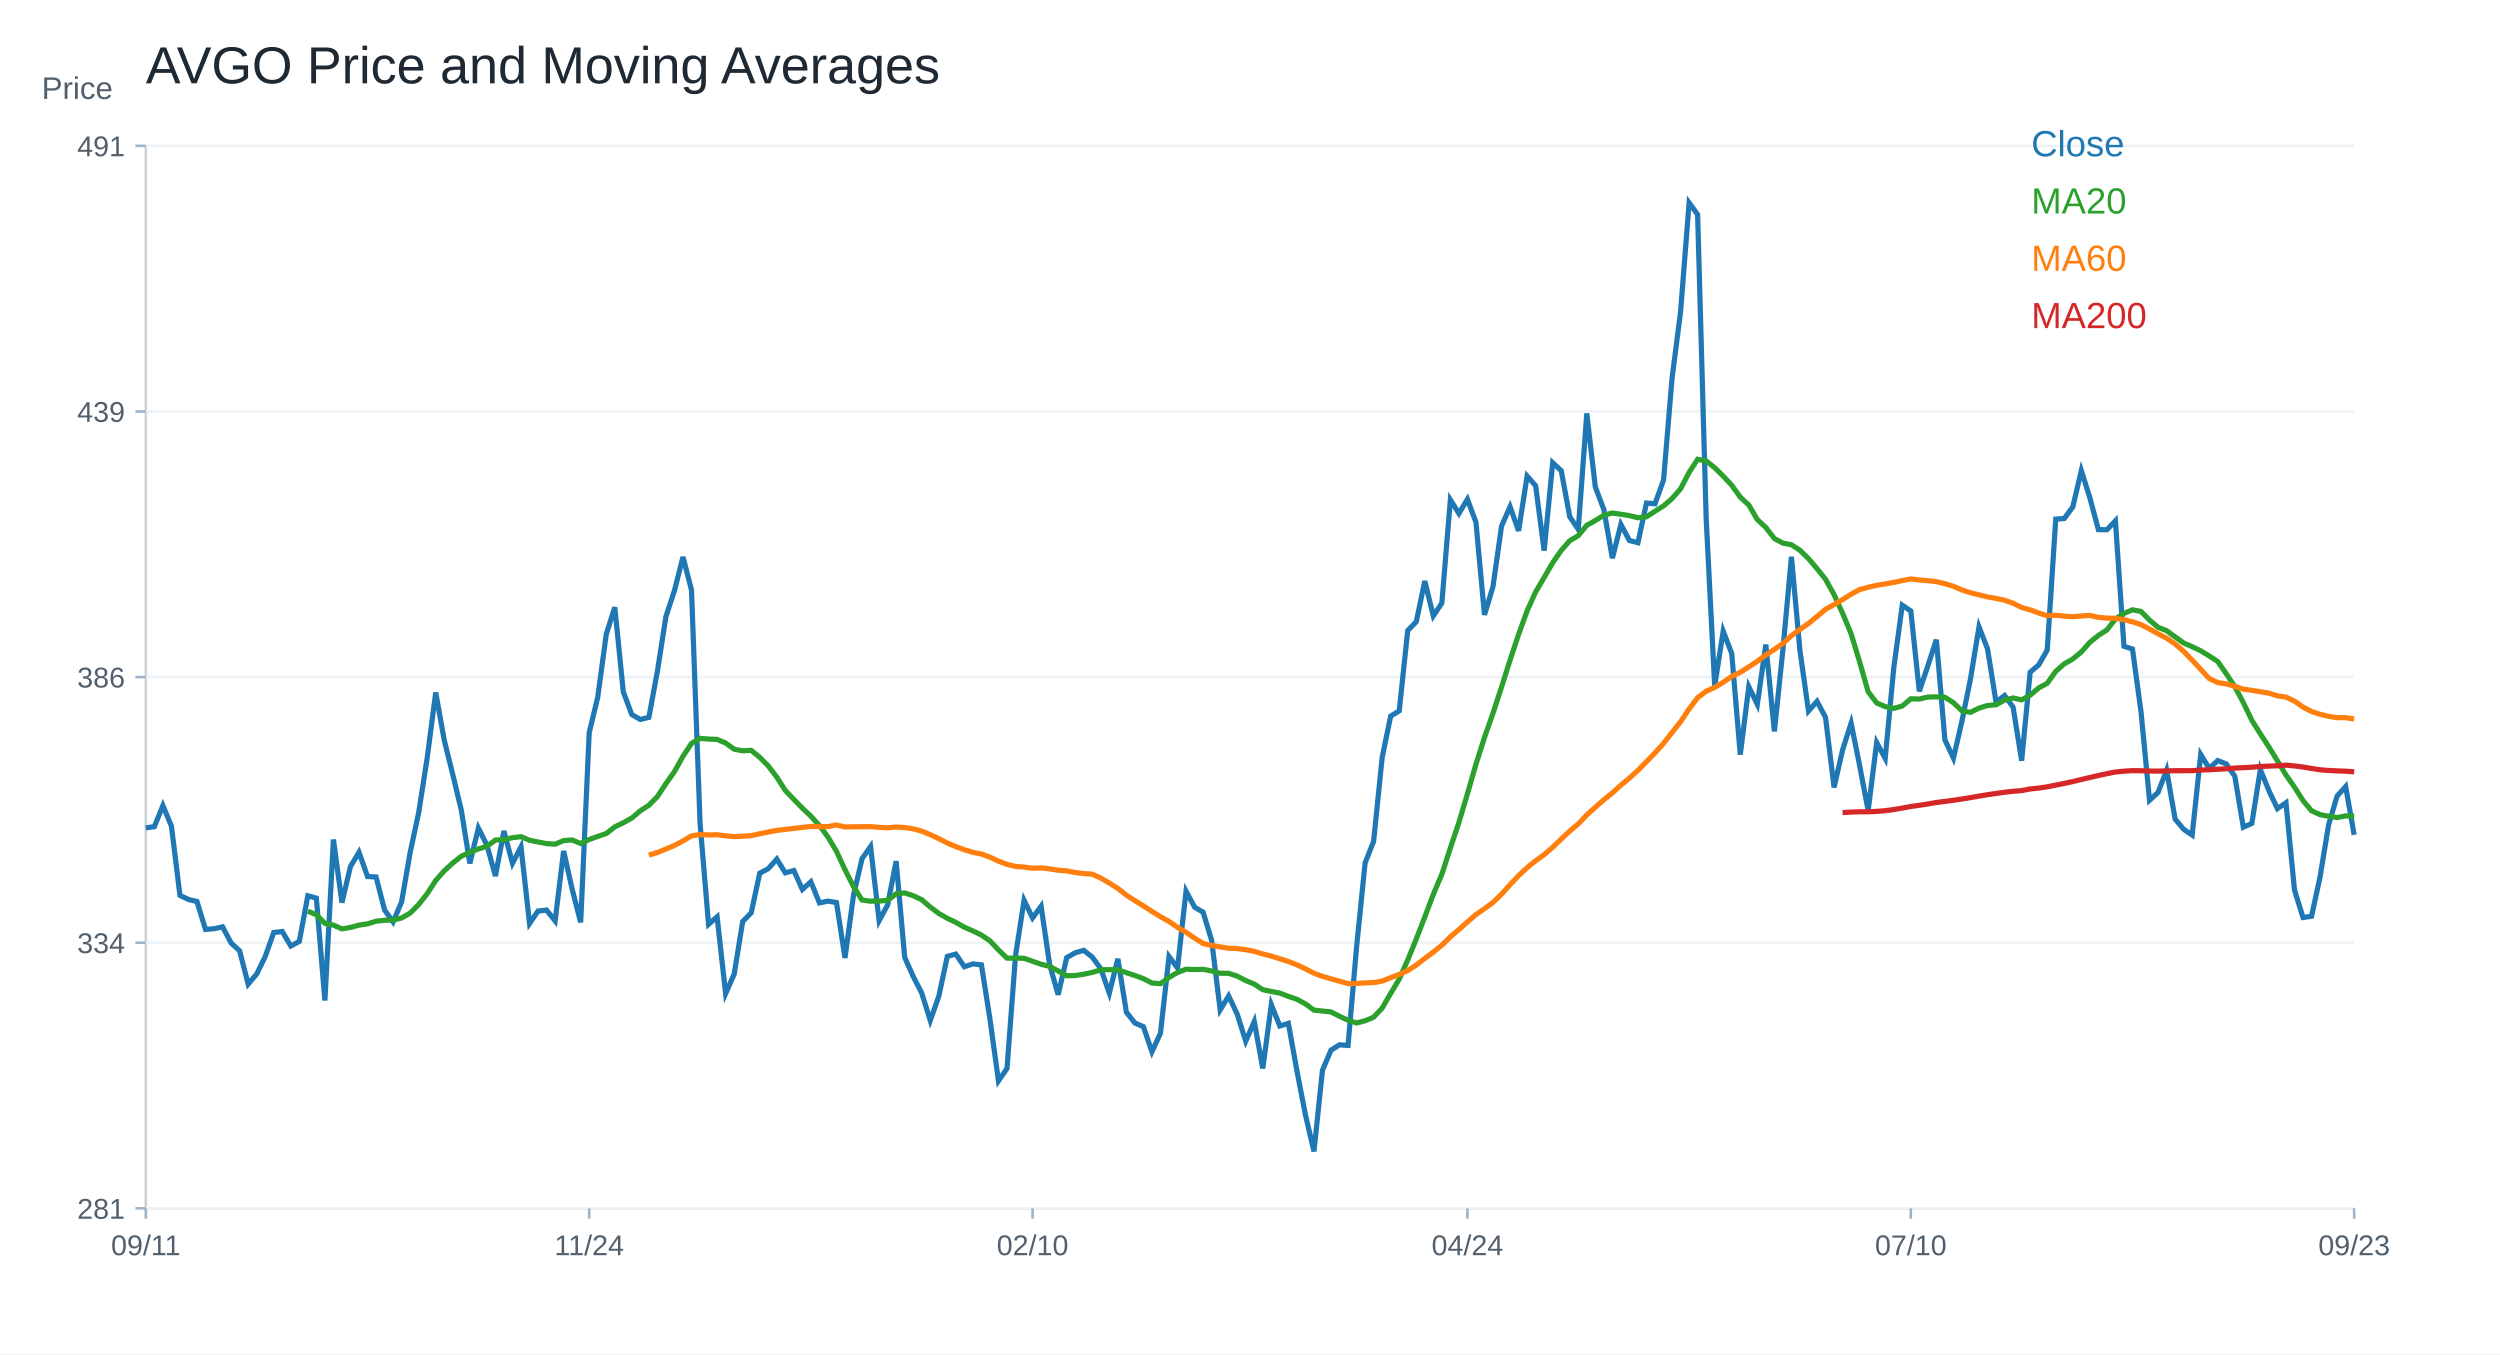
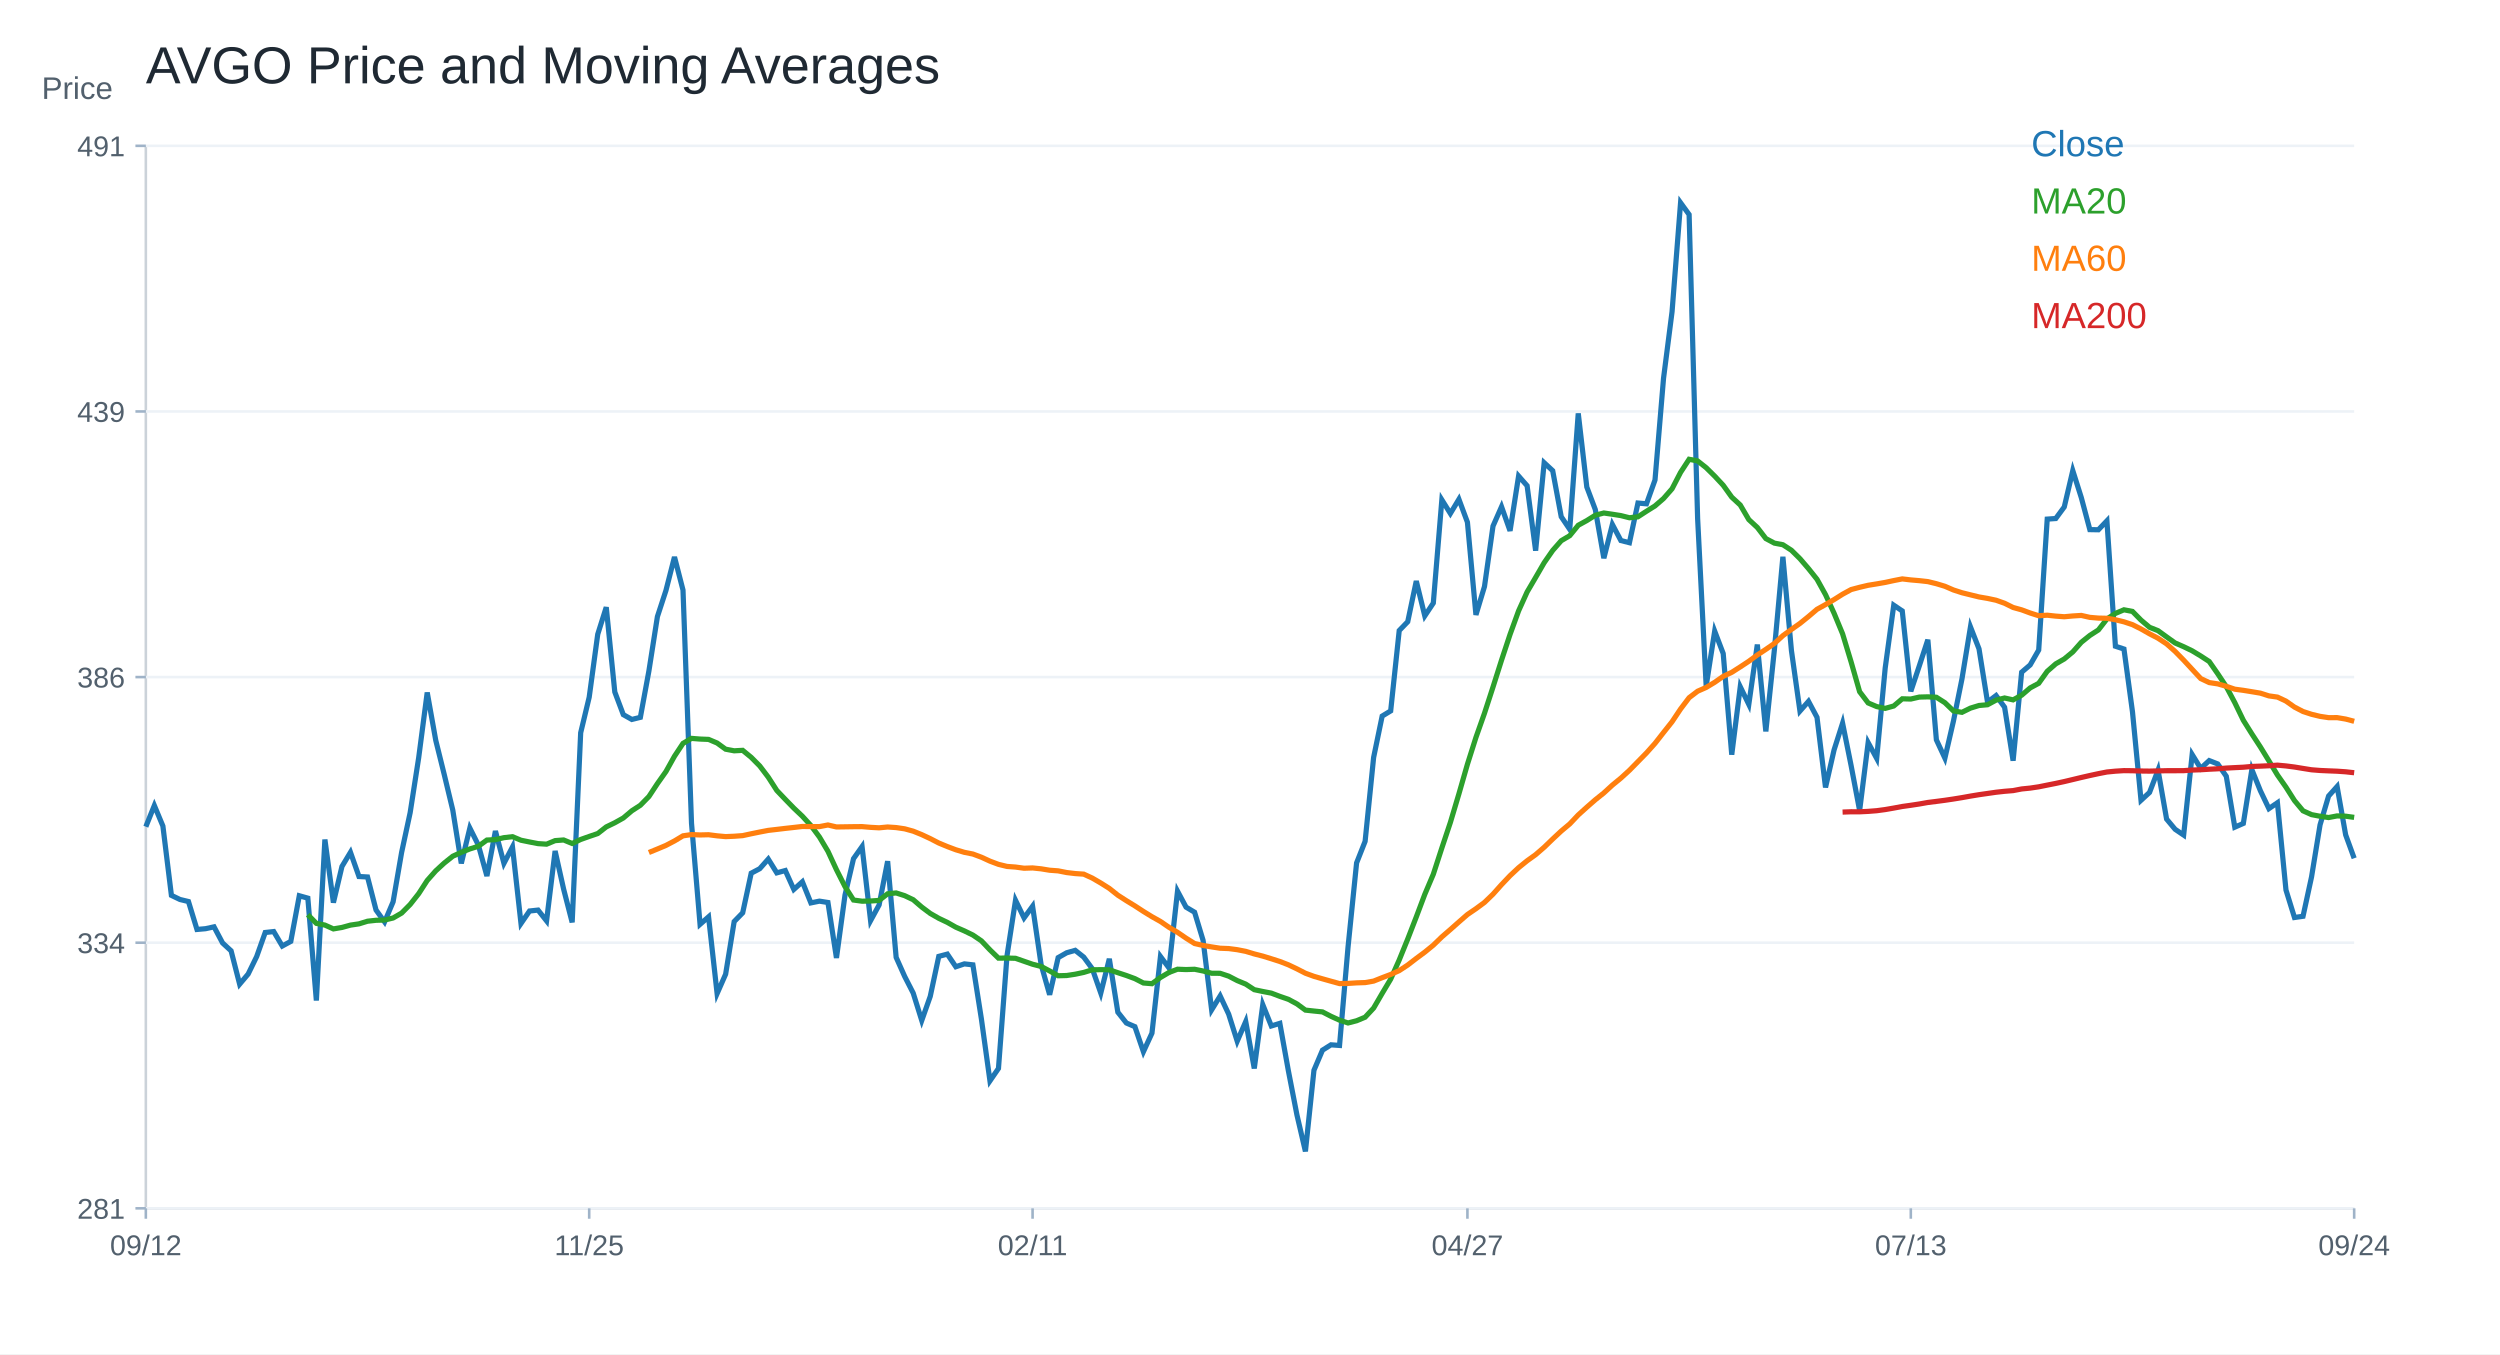
<svg xmlns="http://www.w3.org/2000/svg" width="960" height="520" viewBox="0 0 960 520">
  <rect width="100%" height="100%" fill="white" />
  <text x="56.00" y="32.00" font-size="20" font-family="Arial" fill="#1f2933" text-anchor="start">AVGO Price and Moving Averages</text>
  <line x1="56" y1="464" x2="904" y2="464" stroke="#cbd2d9" />
  <line x1="56" y1="56" x2="56" y2="464" stroke="#cbd2d9" />
  <text x="16.00" y="38.00" font-size="12" font-family="Arial" fill="#52606d" text-anchor="start">Price</text>
  <line x1="56" y1="464.00" x2="904" y2="464.00" stroke="#edf2f7" />
  <line x1="52" y1="464.00" x2="56" y2="464.00" stroke="#9fb3c8" />
  <text x="48.00" y="468.00" font-size="11" font-family="Arial" fill="#52606d" text-anchor="end">281</text>
  <line x1="56" y1="362.00" x2="904" y2="362.00" stroke="#edf2f7" />
  <line x1="52" y1="362.00" x2="56" y2="362.00" stroke="#9fb3c8" />
  <text x="48.00" y="366.00" font-size="11" font-family="Arial" fill="#52606d" text-anchor="end">334</text>
  <line x1="56" y1="260.00" x2="904" y2="260.00" stroke="#edf2f7" />
  <line x1="52" y1="260.00" x2="56" y2="260.00" stroke="#9fb3c8" />
  <text x="48.00" y="264.00" font-size="11" font-family="Arial" fill="#52606d" text-anchor="end">386</text>
  <line x1="56" y1="158.00" x2="904" y2="158.00" stroke="#edf2f7" />
  <line x1="52" y1="158.00" x2="56" y2="158.00" stroke="#9fb3c8" />
  <text x="48.00" y="162.00" font-size="11" font-family="Arial" fill="#52606d" text-anchor="end">439</text>
  <line x1="56" y1="56.00" x2="904" y2="56.00" stroke="#edf2f7" />
  <line x1="52" y1="56.00" x2="56" y2="56.00" stroke="#9fb3c8" />
  <text x="48.00" y="60.00" font-size="11" font-family="Arial" fill="#52606d" text-anchor="end">491</text>
  <line x1="56.00" y1="464" x2="56.00" y2="468" stroke="#9fb3c8" />
-   <text x="56.00" y="482.00" font-size="11" font-family="Arial" fill="#52606d" text-anchor="middle">09/11</text>
+   <text x="56.00" y="482.00" font-size="11" font-family="Arial" fill="#52606d" text-anchor="middle">09/12</text>
  <line x1="226.25" y1="464" x2="226.25" y2="468" stroke="#9fb3c8" />
-   <text x="226.25" y="482.00" font-size="11" font-family="Arial" fill="#52606d" text-anchor="middle">11/24</text>
+   <text x="226.25" y="482.00" font-size="11" font-family="Arial" fill="#52606d" text-anchor="middle">11/25</text>
  <line x1="396.51" y1="464" x2="396.51" y2="468" stroke="#9fb3c8" />
-   <text x="396.51" y="482.00" font-size="11" font-family="Arial" fill="#52606d" text-anchor="middle">02/10</text>
+   <text x="396.51" y="482.00" font-size="11" font-family="Arial" fill="#52606d" text-anchor="middle">02/11</text>
  <line x1="563.49" y1="464" x2="563.49" y2="468" stroke="#9fb3c8" />
-   <text x="563.49" y="482.00" font-size="11" font-family="Arial" fill="#52606d" text-anchor="middle">04/24</text>
+   <text x="563.49" y="482.00" font-size="11" font-family="Arial" fill="#52606d" text-anchor="middle">04/27</text>
  <line x1="733.75" y1="464" x2="733.75" y2="468" stroke="#9fb3c8" />
-   <text x="733.75" y="482.00" font-size="11" font-family="Arial" fill="#52606d" text-anchor="middle">07/10</text>
+   <text x="733.75" y="482.00" font-size="11" font-family="Arial" fill="#52606d" text-anchor="middle">07/13</text>
  <line x1="904.00" y1="464" x2="904.00" y2="468" stroke="#9fb3c8" />
-   <text x="904.00" y="482.00" font-size="11" font-family="Arial" fill="#52606d" text-anchor="middle">09/23</text>
-   <polyline fill="none" stroke="#1f77b4" stroke-width="2" points="56.00,317.91 59.27,317.45 62.55,309.32 65.82,317.20 69.10,343.82 72.37,345.40 75.64,346.19 78.92,356.91 82.19,356.62 85.47,355.91 88.74,362.10 92.02,365.12 95.29,377.91 98.56,374.03 101.84,367.32 105.11,358.08 108.39,357.72 111.66,363.27 114.93,361.50 118.21,343.97 121.48,344.89 124.76,384.21 128.03,322.37 131.31,346.61 134.58,332.73 137.85,327.29 141.13,336.58 144.40,336.76 147.68,349.45 150.95,354.00 154.22,346.30 157.50,327.33 160.77,312.06 164.05,291.00 167.32,265.91 170.59,284.25 173.87,297.44 177.14,311.09 180.42,331.55 183.69,317.98 186.97,324.51 190.24,336.39 193.51,319.11 196.79,331.51 200.06,325.23 203.34,354.61 206.61,349.83 209.88,349.47 213.16,353.61 216.43,326.77 219.71,341.42 222.98,354.19 226.25,281.38 229.53,267.74 232.80,243.56 236.08,233.17 239.35,265.72 242.63,274.42 245.90,276.27 249.17,275.46 252.45,257.70 255.72,236.76 259.00,226.75 262.27,213.87 265.54,226.59 268.82,316.14 272.09,354.94 275.37,352.07 278.64,381.53 281.92,374.09 285.19,353.88 288.46,350.52 291.74,335.31 295.01,333.58 298.29,329.89 301.56,335.18 304.83,334.29 308.11,341.54 311.38,338.60 314.66,346.71 317.93,346.04 321.20,346.56 324.48,367.85 327.75,343.72 331.03,329.73 334.30,325.09 337.58,353.53 340.85,347.49 344.12,330.70 347.40,367.62 350.67,374.96 353.95,381.35 357.22,391.86 360.49,382.59 363.77,367.25 367.04,366.38 370.32,371.23 373.59,370.13 376.86,370.50 380.14,391.32 383.41,415.05 386.69,410.29 389.96,367.00 393.24,345.71 396.51,352.47 399.78,347.99 403.06,370.38 406.33,381.97 409.61,367.73 412.88,365.86 416.15,364.93 419.43,367.52 422.70,371.98 425.98,381.35 429.25,368.18 432.53,388.68 435.80,392.83 439.07,394.24 442.35,403.86 445.62,396.73 448.90,367.29 452.17,371.71 455.44,342.21 458.72,348.34 461.99,350.29 465.27,361.11 468.54,387.79 471.81,382.45 475.09,389.43 478.36,399.82 481.64,392.27 484.91,410.29 488.19,385.80 491.46,393.97 494.73,392.97 498.01,411.15 501.28,428.07 504.56,442.14 507.83,410.97 511.10,403.27 514.38,401.21 517.65,401.45 520.93,363.62 524.20,331.36 527.47,323.08 530.75,290.86 534.02,274.98 537.30,272.99 540.57,242.13 543.85,238.74 547.12,223.12 550.39,236.50 553.67,231.58 556.94,191.93 560.22,197.18 563.49,191.72 566.76,200.54 570.04,236.11 573.31,225.23 576.59,202.03 579.86,194.58 583.14,203.84 586.41,182.81 589.68,186.53 592.96,211.46 596.23,177.70 599.51,180.74 602.78,198.41 606.05,203.27 609.33,158.74 612.60,187.01 615.88,195.68 619.15,214.35 622.42,201.40 625.70,207.57 628.97,208.40 632.25,193.17 635.52,193.46 638.80,184.32 642.07,145.23 645.34,119.68 648.62,77.86 651.89,82.39 655.17,199.17 658.44,263.41 661.71,242.36 664.99,250.96 668.26,289.80 671.54,263.72 674.81,270.49 678.08,247.51 681.36,280.87 684.63,249.53 687.91,213.81 691.18,249.82 694.46,273.05 697.73,269.32 701.00,275.45 704.28,302.38 707.55,287.98 710.83,277.70 714.10,294.01 717.37,311.25 720.65,285.17 723.92,291.22 727.20,256.49 730.47,232.40 733.75,234.61 737.02,265.48 740.29,255.67 743.57,245.65 746.84,284.10 750.12,291.12 753.39,276.90 756.66,260.73 759.94,240.74 763.21,249.16 766.49,269.61 769.76,267.09 773.03,271.57 776.31,292.11 779.58,258.13 782.86,255.34 786.13,249.62 789.41,199.34 792.68,199.11 795.95,194.67 799.23,180.72 802.50,191.12 805.78,203.37 809.05,203.43 812.32,200.00 815.60,248.15 818.87,249.23 822.15,273.34 825.42,307.31 828.69,304.30 831.97,295.73 835.24,314.52 838.52,318.44 841.79,320.67 845.07,289.74 848.34,295.07 851.61,292.07 854.89,293.35 858.16,298.08 861.44,317.63 864.71,316.19 867.98,295.52 871.26,303.63 874.53,310.51 877.81,308.26 881.08,341.75 884.36,352.32 887.63,351.85 890.90,336.75 894.18,316.75 897.45,305.68 900.73,302.03 904.00,320.58" />
+   <text x="904.00" y="482.00" font-size="11" font-family="Arial" fill="#52606d" text-anchor="middle">09/24</text>
+   <polyline fill="none" stroke="#1f77b4" stroke-width="2" points="56.00,317.45 59.27,309.32 62.55,317.20 65.82,343.82 69.10,345.40 72.37,346.19 75.64,356.91 78.92,356.62 82.19,355.91 85.47,362.10 88.74,365.12 92.02,377.91 95.29,374.03 98.56,367.32 101.84,358.08 105.11,357.72 108.39,363.27 111.66,361.50 114.93,343.97 118.21,344.89 121.48,384.21 124.76,322.37 128.03,346.61 131.31,332.73 134.58,327.29 137.85,336.58 141.13,336.76 144.40,349.45 147.68,354.00 150.95,346.30 154.22,327.33 157.50,312.06 160.77,291.00 164.05,265.91 167.32,284.25 170.59,297.44 173.87,311.09 177.14,331.55 180.42,317.98 183.69,324.51 186.97,336.39 190.24,319.11 193.51,331.51 196.79,325.23 200.06,354.61 203.34,349.83 206.61,349.47 209.88,353.61 213.16,326.77 216.43,341.42 219.71,354.19 222.98,281.38 226.25,267.74 229.53,243.56 232.80,233.17 236.08,265.72 239.35,274.42 242.63,276.27 245.90,275.46 249.17,257.70 252.45,236.76 255.72,226.75 259.00,213.87 262.27,226.59 265.54,316.14 268.82,354.94 272.09,352.07 275.37,381.53 278.64,374.09 281.92,353.88 285.19,350.52 288.46,335.31 291.74,333.58 295.01,329.89 298.29,335.18 301.56,334.29 304.83,341.54 308.11,338.60 311.38,346.71 314.66,346.04 317.93,346.56 321.20,367.85 324.48,343.72 327.75,329.73 331.03,325.09 334.30,353.53 337.58,347.49 340.85,330.70 344.12,367.62 347.40,374.96 350.67,381.35 353.95,391.86 357.22,382.59 360.49,367.25 363.77,366.38 367.04,371.23 370.32,370.13 373.59,370.50 376.86,391.32 380.14,415.05 383.41,410.29 386.69,367.00 389.96,345.71 393.24,352.47 396.51,347.99 399.78,370.38 403.06,381.97 406.33,367.73 409.61,365.86 412.88,364.93 416.15,367.52 419.43,371.98 422.70,381.35 425.98,368.18 429.25,388.68 432.53,392.83 435.80,394.24 439.07,403.86 442.35,396.73 445.62,367.29 448.90,371.71 452.17,342.21 455.44,348.34 458.72,350.29 461.99,361.11 465.27,387.79 468.54,382.45 471.81,389.43 475.09,399.82 478.36,392.27 481.64,410.29 484.91,385.80 488.19,393.97 491.46,392.97 494.73,411.15 498.01,428.07 501.28,442.14 504.56,410.97 507.83,403.27 511.10,401.21 514.38,401.45 517.65,363.62 520.93,331.36 524.20,323.08 527.47,290.86 530.75,274.98 534.02,272.99 537.30,242.13 540.57,238.74 543.85,223.12 547.12,236.50 550.39,231.58 553.67,191.93 556.94,197.18 560.22,191.72 563.49,200.54 566.76,236.11 570.04,225.23 573.31,202.03 576.59,194.58 579.86,203.84 583.14,182.81 586.41,186.53 589.68,211.46 592.96,177.70 596.23,180.74 599.51,198.41 602.78,203.27 606.05,158.74 609.33,187.01 612.60,195.68 615.88,214.35 619.15,201.40 622.42,207.57 625.70,208.40 628.97,193.17 632.25,193.46 635.52,184.32 638.80,145.23 642.07,119.68 645.34,77.86 648.62,82.39 651.89,199.17 655.17,263.41 658.44,242.36 661.71,250.96 664.99,289.80 668.26,263.72 671.54,270.49 674.81,247.51 678.08,280.87 681.36,249.53 684.63,213.81 687.91,249.82 691.18,273.05 694.46,269.32 697.73,275.45 701.00,302.38 704.28,287.98 707.55,277.70 710.83,294.01 714.10,311.25 717.37,285.17 720.65,291.22 723.92,256.49 727.20,232.40 730.47,234.61 733.75,265.48 737.02,255.67 740.29,245.65 743.57,284.10 746.84,291.12 750.12,276.90 753.39,260.73 756.66,240.74 759.94,249.16 763.21,269.61 766.49,267.09 769.76,271.57 773.03,292.11 776.31,258.13 779.58,255.34 782.86,249.62 786.13,199.34 789.41,199.11 792.68,194.67 795.95,180.72 799.23,191.12 802.50,203.37 805.78,203.43 809.05,200.00 812.32,248.15 815.60,249.23 818.87,273.34 822.15,307.31 825.42,304.30 828.69,295.73 831.97,314.52 835.24,318.44 838.52,320.67 841.79,289.74 845.07,295.07 848.34,292.07 851.61,293.35 854.89,298.08 858.16,317.63 861.44,316.19 864.71,295.52 867.98,303.63 871.26,310.51 874.53,308.26 877.81,341.75 881.08,352.32 884.36,351.85 887.63,336.75 890.90,316.75 894.18,305.68 897.45,302.03 900.73,320.58 904.00,329.57" />
  <text x="780.00" y="60.00" font-size="14" font-family="Arial" fill="#1f77b4" text-anchor="start">Close</text>
-   <polyline fill="none" stroke="#2ca02c" stroke-width="2" points="118.21,349.89 121.48,351.24 124.76,354.57 128.03,355.23 131.31,356.70 134.58,356.14 137.85,355.24 141.13,354.76 144.40,353.75 147.68,353.39 150.95,353.30 154.22,352.51 157.50,350.62 160.77,347.32 164.05,343.17 167.32,338.10 170.59,334.41 173.87,331.40 177.14,328.79 180.42,327.29 183.69,325.99 186.97,324.97 190.24,322.58 193.51,322.42 196.79,321.66 200.06,321.29 203.34,322.65 206.61,323.32 209.88,323.95 213.16,324.16 216.43,322.80 219.71,322.55 222.98,323.90 226.25,322.36 229.53,321.20 232.80,320.08 236.08,317.53 239.35,315.94 242.63,314.11 245.90,311.34 249.17,309.22 252.45,305.88 255.72,300.90 259.00,296.28 262.27,290.40 265.54,285.46 268.82,283.54 272.09,283.80 275.37,283.93 278.64,285.32 281.92,287.69 285.19,288.31 288.46,288.13 291.74,290.82 295.01,294.12 298.29,298.43 301.56,303.53 304.83,306.96 308.11,310.32 311.38,313.43 314.66,317.00 317.93,321.41 321.20,326.90 324.48,333.96 327.75,340.45 331.03,345.61 334.30,346.06 337.58,345.99 340.85,345.76 344.12,343.21 347.40,342.89 350.67,343.94 353.95,345.49 357.22,348.31 360.49,350.76 363.77,352.63 367.04,354.19 370.32,356.04 373.59,357.47 376.86,359.06 380.14,361.29 383.41,364.75 386.69,367.93 389.96,367.89 393.24,367.99 396.51,369.13 399.78,370.27 403.06,371.11 406.33,372.84 409.61,374.69 412.88,374.60 416.15,374.10 419.43,373.41 422.70,372.41 425.98,372.35 429.25,372.40 432.53,373.51 435.80,374.59 439.07,375.80 442.35,377.47 445.62,377.74 448.90,375.35 452.17,373.42 455.44,372.18 458.72,372.31 461.99,372.20 465.27,372.86 468.54,373.73 471.81,373.75 475.09,374.84 478.36,376.54 481.64,377.90 484.91,380.04 488.19,380.73 491.46,381.36 494.73,382.60 498.01,383.73 501.28,385.49 504.56,387.88 507.83,388.24 511.10,388.57 514.38,390.26 517.65,391.75 520.93,392.82 524.20,391.97 527.47,390.61 530.75,387.10 534.02,381.46 537.30,375.99 540.57,368.62 543.85,360.57 547.12,352.11 550.39,343.42 553.67,335.71 556.94,325.61 560.22,315.82 563.49,304.84 566.76,293.47 570.04,283.17 573.31,273.88 576.59,263.82 579.86,253.49 583.14,243.61 586.41,234.57 589.68,227.32 592.96,221.74 596.23,216.08 599.51,211.37 602.78,207.64 606.05,205.70 609.33,201.70 612.60,199.90 615.88,197.85 619.15,196.99 622.42,197.47 625.70,197.99 628.97,198.82 632.25,198.45 635.52,196.32 638.80,194.27 642.07,191.43 645.34,187.69 648.62,181.39 651.89,176.37 655.17,177.00 658.44,179.60 661.71,182.83 664.99,186.34 668.26,190.91 671.54,193.93 674.81,199.52 678.08,202.55 681.36,206.81 684.63,208.56 687.91,209.18 691.18,211.30 694.46,214.53 697.73,218.34 701.00,222.44 704.28,228.34 707.55,235.48 710.83,243.38 714.10,254.19 717.37,265.63 720.65,269.93 723.92,271.32 727.20,272.02 730.47,271.10 733.75,268.34 737.02,268.43 740.29,267.68 743.57,267.59 746.84,267.75 750.12,269.83 753.39,272.99 756.66,273.53 759.94,271.92 763.21,270.91 766.49,270.62 769.76,268.85 773.03,268.03 776.31,268.75 779.58,266.96 782.86,264.16 786.13,262.39 789.41,257.79 792.68,254.92 795.95,253.04 799.23,250.34 802.50,246.63 805.78,244.01 809.05,241.90 812.32,237.69 815.60,235.55 818.87,234.16 822.15,234.79 825.42,238.12 828.69,240.88 831.97,242.18 835.24,244.56 838.52,246.90 841.79,248.33 845.07,249.91 848.34,251.89 851.61,254.02 854.89,258.72 858.16,263.67 861.44,269.81 864.71,276.59 867.98,281.81 871.26,286.82 874.53,292.17 877.81,297.59 881.08,302.27 884.36,307.42 887.63,311.35 890.90,312.82 894.18,313.44 897.45,313.94 900.73,313.31 904.00,313.42" />
+   <polyline fill="none" stroke="#2ca02c" stroke-width="2" points="118.21,351.24 121.48,354.57 124.76,355.23 128.03,356.70 131.31,356.14 134.58,355.24 137.85,354.76 141.13,353.75 144.40,353.39 147.68,353.30 150.95,352.51 154.22,350.62 157.50,347.32 160.77,343.17 164.05,338.10 167.32,334.41 170.59,331.40 173.87,328.79 177.14,327.29 180.42,325.99 183.69,324.97 186.97,322.58 190.24,322.42 193.51,321.66 196.79,321.29 200.06,322.65 203.34,323.32 206.61,323.95 209.88,324.16 213.16,322.80 216.43,322.55 219.71,323.90 222.98,322.36 226.25,321.20 229.53,320.08 232.80,317.53 236.08,315.94 239.35,314.11 242.63,311.34 245.90,309.22 249.17,305.88 252.45,300.90 255.72,296.28 259.00,290.40 262.27,285.46 265.54,283.54 268.82,283.80 272.09,283.93 275.37,285.32 278.64,287.69 281.92,288.31 285.19,288.13 288.46,290.82 291.74,294.12 295.01,298.43 298.29,303.53 301.56,306.96 304.83,310.32 308.11,313.43 311.38,317.00 314.66,321.41 317.93,326.90 321.20,333.96 324.48,340.45 327.75,345.61 331.03,346.06 334.30,345.99 337.58,345.76 340.85,343.21 344.12,342.89 347.40,343.94 350.67,345.49 353.95,348.31 357.22,350.76 360.49,352.63 363.77,354.19 367.04,356.04 370.32,357.47 373.59,359.06 376.86,361.29 380.14,364.75 383.41,367.93 386.69,367.89 389.96,367.99 393.24,369.13 396.51,370.27 399.78,371.11 403.06,372.84 406.33,374.69 409.61,374.60 412.88,374.10 416.15,373.41 419.43,372.41 422.70,372.35 425.98,372.40 429.25,373.51 432.53,374.59 435.80,375.80 439.07,377.47 442.35,377.74 445.62,375.35 448.90,373.42 452.17,372.18 455.44,372.31 458.72,372.20 461.99,372.86 465.27,373.73 468.54,373.75 471.81,374.84 475.09,376.54 478.36,377.90 481.64,380.04 484.91,380.73 488.19,381.36 491.46,382.60 494.73,383.73 498.01,385.49 501.28,387.88 504.56,388.24 507.83,388.57 511.10,390.26 514.38,391.75 517.65,392.82 520.93,391.97 524.20,390.61 527.47,387.10 530.75,381.46 534.02,375.99 537.30,368.62 540.57,360.57 543.85,352.11 547.12,343.42 550.39,335.71 553.67,325.61 556.94,315.82 560.22,304.84 563.49,293.47 566.76,283.17 570.04,273.88 573.31,263.82 576.59,253.49 579.86,243.61 583.14,234.57 586.41,227.32 589.68,221.74 592.96,216.08 596.23,211.37 599.51,207.64 602.78,205.70 606.05,201.70 609.33,199.90 612.60,197.85 615.88,196.99 619.15,197.47 622.42,197.99 625.70,198.82 628.97,198.45 632.25,196.32 635.52,194.27 638.80,191.43 642.07,187.69 645.34,181.39 648.62,176.37 651.89,177.00 655.17,179.60 658.44,182.83 661.71,186.34 664.99,190.91 668.26,193.93 671.54,199.52 674.81,202.55 678.08,206.81 681.36,208.56 684.63,209.18 687.91,211.30 691.18,214.53 694.46,218.34 697.73,222.44 701.00,228.34 704.28,235.48 707.55,243.38 710.83,254.19 714.10,265.63 717.37,269.93 720.65,271.32 723.92,272.02 727.20,271.10 730.47,268.34 733.75,268.43 737.02,267.68 740.29,267.59 743.57,267.75 746.84,269.83 750.12,272.99 753.39,273.53 756.66,271.92 759.94,270.91 763.21,270.62 766.49,268.85 769.76,268.03 773.03,268.75 776.31,266.96 779.58,264.16 782.86,262.39 786.13,257.79 789.41,254.92 792.68,253.04 795.95,250.34 799.23,246.63 802.50,244.01 805.78,241.90 809.05,237.69 812.32,235.55 815.60,234.16 818.87,234.79 822.15,238.12 825.42,240.88 828.69,242.18 831.97,244.56 835.24,246.90 838.52,248.33 841.79,249.91 845.07,251.89 848.34,254.02 851.61,258.72 854.89,263.67 858.16,269.81 861.44,276.59 864.71,281.81 867.98,286.82 871.26,292.17 874.53,297.59 877.81,302.27 881.08,307.42 884.36,311.35 887.63,312.82 890.90,313.44 894.18,313.94 897.45,313.31 900.73,313.42 904.00,313.87" />
  <text x="780.00" y="82.00" font-size="14" font-family="Arial" fill="#2ca02c" text-anchor="start">MA20</text>
-   <polyline fill="none" stroke="#ff7f0e" stroke-width="2" points="249.17,328.36 252.45,327.36 255.72,326.02 259.00,324.64 262.27,322.92 265.54,320.96 268.82,320.48 272.09,320.62 275.37,320.54 278.64,320.96 281.92,321.26 285.19,321.12 288.46,320.88 291.74,320.17 295.01,319.50 298.29,318.87 301.56,318.49 304.83,318.10 308.11,317.74 311.38,317.36 314.66,317.40 317.93,317.42 321.20,316.79 324.48,317.55 327.75,317.50 331.03,317.45 334.30,317.42 337.58,317.70 340.85,317.88 344.12,317.57 347.40,317.79 350.67,318.27 353.95,319.17 357.22,320.50 360.49,322.03 363.77,323.72 367.04,325.08 370.32,326.31 373.59,327.30 376.86,327.95 380.14,329.17 383.41,330.68 386.69,331.91 389.96,332.71 393.24,332.95 396.51,333.40 399.78,333.29 403.06,333.63 406.33,334.17 409.61,334.41 412.88,335.06 416.15,335.45 419.43,335.67 422.70,337.18 425.98,339.08 429.25,341.15 432.53,343.75 435.80,345.86 439.07,347.86 442.35,349.99 445.62,352.01 448.90,353.84 452.17,356.09 455.44,358.01 458.72,360.25 461.99,362.31 465.27,363.06 468.54,363.61 471.81,364.12 475.09,364.25 478.36,364.68 481.64,365.32 484.91,366.31 488.19,367.15 491.46,368.16 494.73,369.21 498.01,370.48 501.28,372.04 504.56,373.72 507.83,374.92 511.10,375.87 514.38,376.79 517.65,377.70 520.93,377.63 524.20,377.42 527.47,377.31 530.75,376.74 534.02,375.43 537.30,374.19 540.57,372.72 543.85,370.57 547.12,368.04 550.39,365.62 553.67,362.95 556.94,359.77 560.22,356.94 563.49,354.03 566.76,351.18 570.04,348.95 573.31,346.53 576.59,343.37 579.86,339.70 583.14,336.26 586.41,333.19 589.68,330.54 592.96,328.19 596.23,325.35 599.51,322.19 602.78,319.13 606.05,316.39 609.33,312.93 612.60,309.97 615.88,307.11 619.15,304.48 622.42,301.48 625.70,298.80 628.97,295.80 632.25,292.47 635.52,289.12 638.80,285.46 642.07,281.27 645.34,277.15 648.62,272.25 651.89,267.92 655.17,265.43 658.44,263.98 661.71,262.01 664.99,259.72 668.26,258.18 671.54,256.09 674.81,253.93 678.08,251.52 681.36,249.36 684.63,247.09 687.91,244.09 691.18,241.70 694.46,239.40 697.73,236.75 701.00,233.97 704.28,232.16 707.55,230.24 710.83,228.18 714.10,226.39 717.37,225.52 720.65,224.75 723.92,224.22 727.20,223.65 730.47,222.94 733.75,222.30 737.02,222.69 740.29,222.97 743.57,223.34 746.84,224.14 750.12,225.13 753.39,226.55 756.66,227.61 759.94,228.42 763.21,229.23 766.49,229.79 769.76,230.49 773.03,231.65 776.31,233.27 779.58,234.18 782.86,235.39 786.13,236.44 789.41,236.24 792.68,236.59 795.95,236.83 799.23,236.53 802.50,236.33 805.78,237.07 809.05,237.35 812.32,237.42 815.60,237.98 818.87,238.78 822.15,239.87 825.42,241.52 828.69,243.38 831.97,245.08 835.24,247.25 838.52,250.14 841.79,253.49 845.07,257.02 848.34,260.56 851.61,262.11 854.89,262.61 858.16,263.54 861.44,264.65 864.71,265.09 867.98,265.62 871.26,266.17 874.53,267.22 877.81,267.68 881.08,269.22 884.36,271.52 887.63,273.22 890.90,274.29 894.18,275.08 897.45,275.58 900.73,275.57 904.00,276.12" />
+   <polyline fill="none" stroke="#ff7f0e" stroke-width="2" points="249.17,327.36 252.45,326.02 255.72,324.64 259.00,322.92 262.27,320.96 265.54,320.48 268.82,320.62 272.09,320.54 275.37,320.96 278.64,321.26 281.92,321.12 285.19,320.88 288.46,320.17 291.74,319.50 295.01,318.87 298.29,318.49 301.56,318.10 304.83,317.74 308.11,317.36 311.38,317.40 314.66,317.42 317.93,316.79 321.20,317.55 324.48,317.50 327.75,317.45 331.03,317.42 334.30,317.70 337.58,317.88 340.85,317.57 344.12,317.79 347.40,318.27 350.67,319.17 353.95,320.50 357.22,322.03 360.49,323.72 363.77,325.08 367.04,326.31 370.32,327.30 373.59,327.95 376.86,329.17 380.14,330.68 383.41,331.91 386.69,332.71 389.96,332.95 393.24,333.40 396.51,333.29 399.78,333.63 403.06,334.17 406.33,334.41 409.61,335.06 412.88,335.45 416.15,335.67 419.43,337.18 422.70,339.08 425.98,341.15 429.25,343.75 432.53,345.86 435.80,347.86 439.07,349.99 442.35,352.01 445.62,353.84 448.90,356.09 452.17,358.01 455.44,360.25 458.72,362.31 461.99,363.06 465.27,363.61 468.54,364.12 471.81,364.25 475.09,364.68 478.36,365.32 481.64,366.31 484.91,367.15 488.19,368.16 491.46,369.21 494.73,370.48 498.01,372.04 501.28,373.72 504.56,374.92 507.83,375.87 511.10,376.79 514.38,377.70 517.65,377.63 520.93,377.42 524.20,377.31 527.47,376.74 530.75,375.43 534.02,374.19 537.30,372.72 540.57,370.57 543.85,368.04 547.12,365.62 550.39,362.95 553.67,359.77 556.94,356.94 560.22,354.03 563.49,351.18 566.76,348.95 570.04,346.53 573.31,343.37 576.59,339.70 579.86,336.26 583.14,333.19 586.41,330.54 589.68,328.19 592.96,325.35 596.23,322.19 599.51,319.13 602.78,316.39 606.05,312.93 609.33,309.97 612.60,307.11 615.88,304.48 619.15,301.48 622.42,298.80 625.70,295.80 628.97,292.47 632.25,289.12 635.52,285.46 638.80,281.27 642.07,277.15 645.34,272.25 648.62,267.92 651.89,265.43 655.17,263.98 658.44,262.01 661.71,259.72 664.99,258.18 668.26,256.09 671.54,253.93 674.81,251.52 678.08,249.36 681.36,247.09 684.63,244.09 687.91,241.70 691.18,239.40 694.46,236.75 697.73,233.97 701.00,232.16 704.28,230.24 707.55,228.18 710.83,226.39 714.10,225.52 717.37,224.75 720.65,224.22 723.92,223.65 727.20,222.94 730.47,222.30 733.75,222.69 737.02,222.97 740.29,223.34 743.57,224.14 746.84,225.13 750.12,226.55 753.39,227.61 756.66,228.42 759.94,229.23 763.21,229.79 766.49,230.49 769.76,231.65 773.03,233.27 776.31,234.18 779.58,235.39 782.86,236.44 786.13,236.24 789.41,236.59 792.68,236.83 795.95,236.53 799.23,236.33 802.50,237.07 805.78,237.35 809.05,237.42 812.32,237.98 815.60,238.78 818.87,239.87 822.15,241.52 825.42,243.38 828.69,245.08 831.97,247.25 835.24,250.14 838.52,253.49 841.79,257.02 845.07,260.56 848.34,262.11 851.61,262.61 854.89,263.54 858.16,264.65 861.44,265.09 864.71,265.62 867.98,266.17 871.26,267.22 874.53,267.68 877.81,269.22 881.08,271.52 884.36,273.22 887.63,274.29 890.90,275.08 894.18,275.58 897.45,275.57 900.73,276.12 904.00,276.98" />
  <text x="780.00" y="104.00" font-size="14" font-family="Arial" fill="#ff7f0e" text-anchor="start">MA60</text>
-   <polyline fill="none" stroke="#d62728" stroke-width="2" points="707.55,312.04 710.83,311.84 714.10,311.72 717.37,311.73 720.65,311.57 723.92,311.31 727.20,310.87 730.47,310.30 733.75,309.69 737.02,309.23 740.29,308.73 743.57,308.15 746.84,307.74 750.12,307.31 753.39,306.82 756.66,306.29 759.94,305.70 763.21,305.16 766.49,304.69 769.76,304.22 773.03,303.86 776.31,303.59 779.58,302.96 782.86,302.63 786.13,302.14 789.41,301.48 792.68,300.83 795.95,300.12 799.23,299.34 802.50,298.55 805.78,297.80 809.05,297.09 812.32,296.45 815.60,296.13 818.87,295.92 822.15,295.96 825.42,296.07 828.69,296.11 831.97,296.03 835.24,295.95 838.52,295.95 841.79,295.93 845.07,295.70 848.34,295.58 851.61,295.38 854.89,295.22 858.16,294.94 861.44,294.77 864.71,294.61 867.98,294.32 871.26,294.20 874.53,294.05 877.81,293.82 881.08,294.12 884.36,294.54 887.63,295.08 890.90,295.60 894.18,295.86 897.45,296.01 900.73,296.14 904.00,296.37" />
+   <polyline fill="none" stroke="#d62728" stroke-width="2" points="707.55,311.84 710.83,311.72 714.10,311.73 717.37,311.57 720.65,311.31 723.92,310.87 727.20,310.30 730.47,309.69 733.75,309.23 737.02,308.73 740.29,308.15 743.57,307.74 746.84,307.31 750.12,306.82 753.39,306.29 756.66,305.70 759.94,305.16 763.21,304.69 766.49,304.22 769.76,303.86 773.03,303.59 776.31,302.96 779.58,302.63 782.86,302.14 786.13,301.48 789.41,300.83 792.68,300.12 795.95,299.34 799.23,298.55 802.50,297.80 805.78,297.09 809.05,296.45 812.32,296.13 815.60,295.92 818.87,295.96 822.15,296.07 825.42,296.11 828.69,296.03 831.97,295.95 835.24,295.95 838.52,295.93 841.79,295.70 845.07,295.58 848.34,295.38 851.61,295.22 854.89,294.94 858.16,294.77 861.44,294.61 864.71,294.32 867.98,294.20 871.26,294.05 874.53,293.82 877.81,294.12 881.08,294.54 884.36,295.08 887.63,295.60 890.90,295.86 894.18,296.01 897.45,296.14 900.73,296.37 904.00,296.73" />
  <text x="780.00" y="126.00" font-size="14" font-family="Arial" fill="#d62728" text-anchor="start">MA200</text>
</svg>
